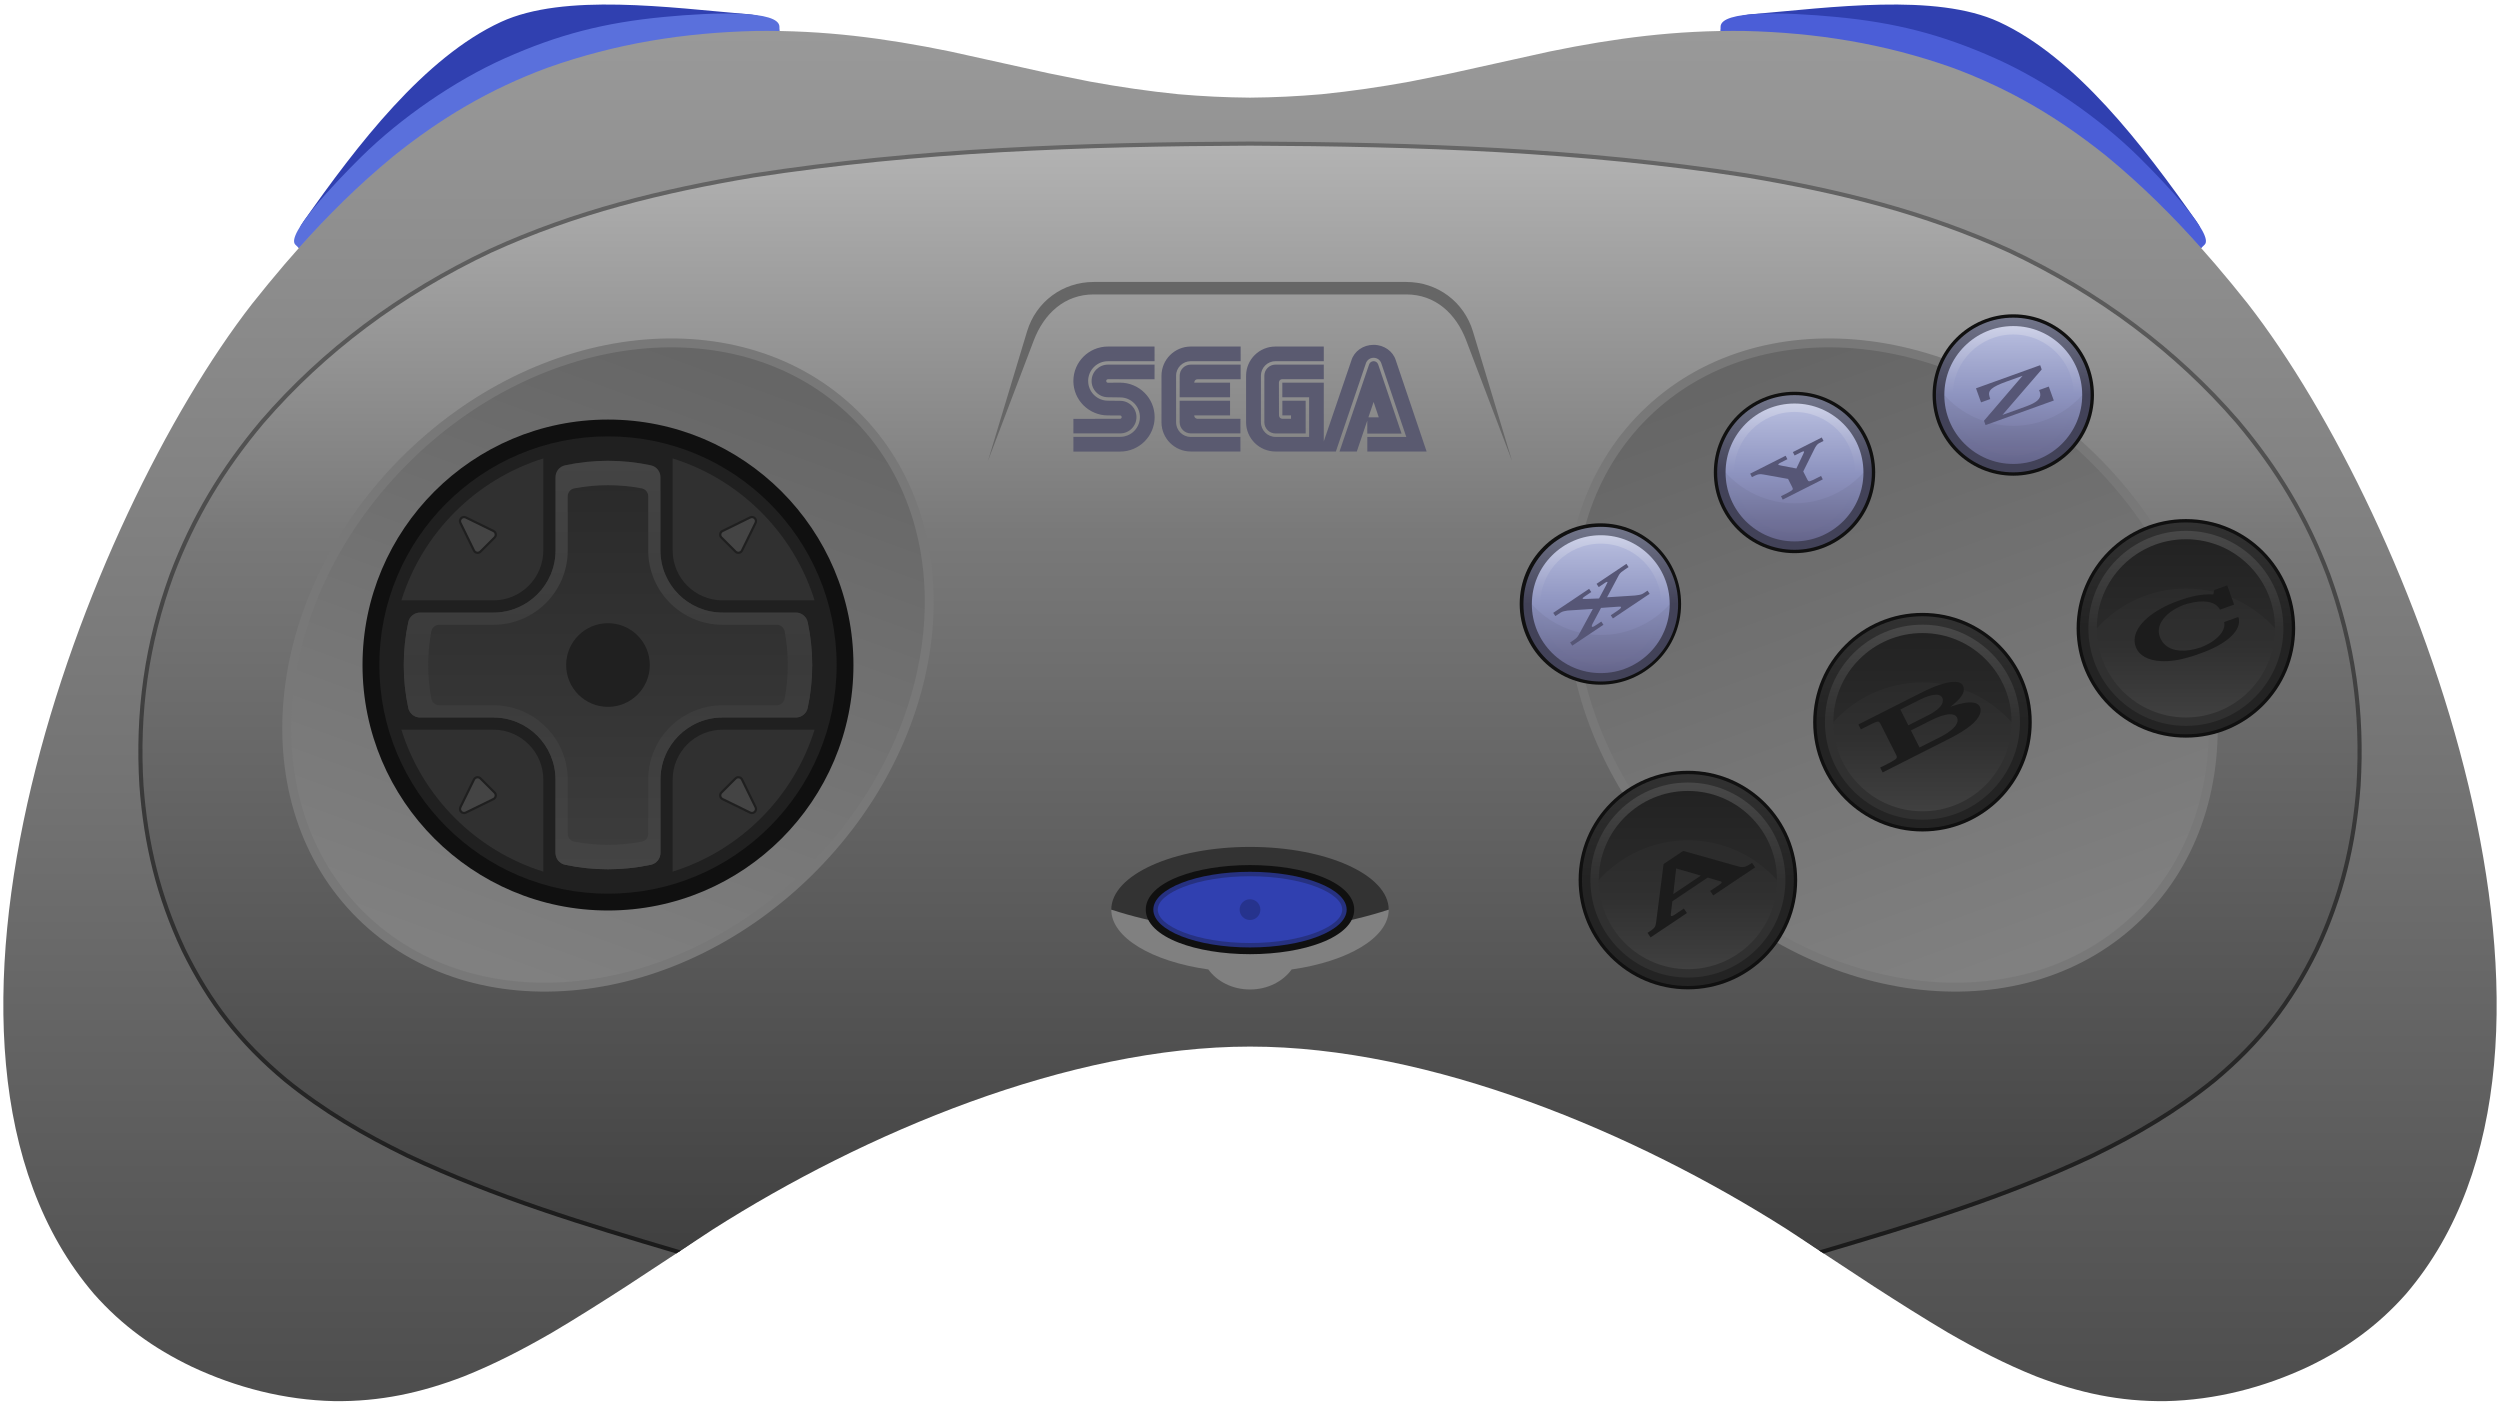
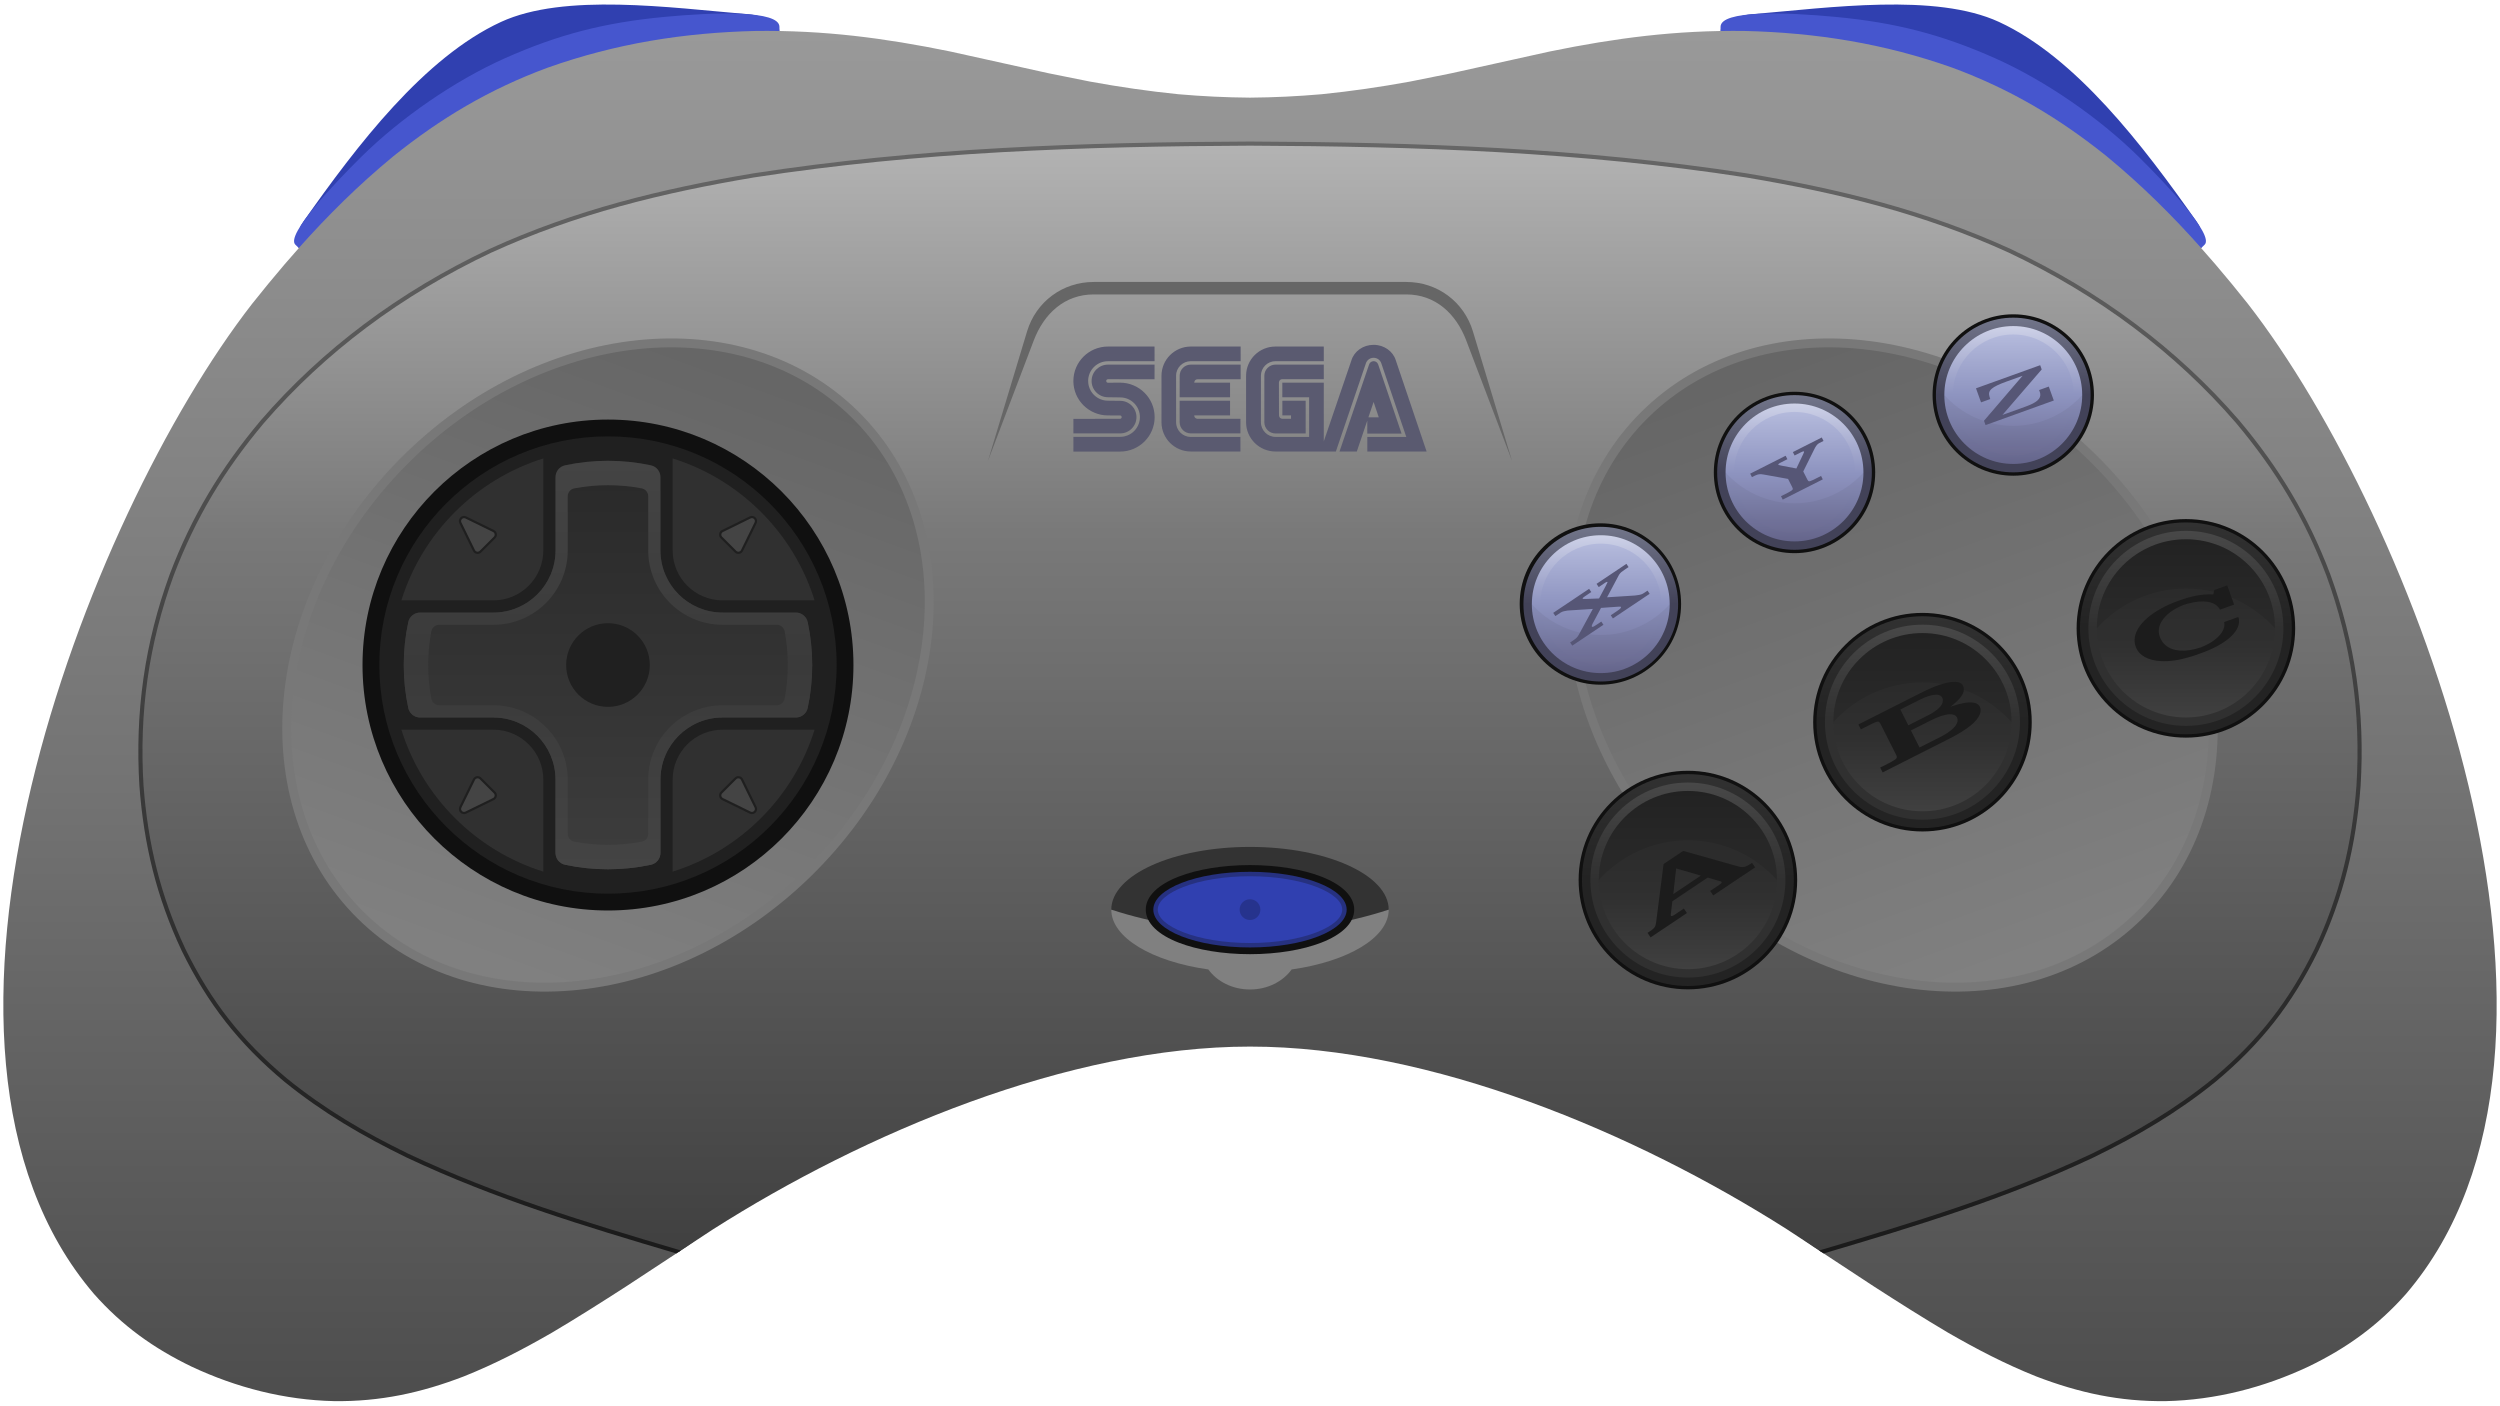
<svg xmlns="http://www.w3.org/2000/svg" xmlns:xlink="http://www.w3.org/1999/xlink" xml:space="preserve" viewBox="0 0 562 316" width="562px" height="316px" version="1.1" style="shape-rendering:geometricPrecision; fill-rule:evenodd; clip-rule:evenodd">
  <defs>
    <style type="text/css">
    .str0 {stroke:#787878;stroke-width:2}
    .fil10 {fill:#101010}
    .fil31 {fill:#1C1C1C}
    .fil14 {fill:#1F1F1F}
    .fil11 {fill:#202020}
    .fil13 {fill:#303030}
    .fil17 {fill:#3040B0}
    .fil8 {fill:#333333}
    .fil15 {fill:#444444}
-     .fil19 {fill:#4B5ED7}
+     .fil19 {fill:#4656CE}
    .fil26 {fill:#565676}
    .fil9 {fill:#5A5A70}
-     .fil18 {fill:#5A70DC}
+     .fil18 {fill:#4656CE}
    .fil4 {fill:#666666}
    .fil7 {fill:gray}
    .fil0 {fill:#999999}
    .fil25 {fill:black;fill-opacity:0.05}
    .fil30 {fill:black;fill-opacity:0.1}
    .fil21 {fill:black;fill-opacity:0.2}
    .fil20 {fill:#3040B0;fill-opacity:0.7}
    .fil1 {fill:url(#id0)}
    .fil5 {fill:url(#id1)}
    .fil6 {fill:url(#id2)}
    .fil12 {fill:url(#id3)}
    .fil32 {fill:url(#id4)}
    .fil3 {fill:url(#id5)}
    .fil2 {fill:url(#id6)}
    .fil28 {fill:url(#id7)}
    .fil16 {fill:url(#id8)}
    .fil23 {fill:url(#id9)}
    .fil24 {fill:url(#id10)}
    .fil29 {fill:url(#id11)}
    .fil27 {fill:url(#id12);fill-opacity:0.6}
    .fil22 {fill:url(#id13);fill-opacity:0.6}
  </style>
    <linearGradient id="id0" gradientUnits="userSpaceOnUse" x1="281" y1="314.98" x2="281" y2="6.943">
      <stop offset="0" style="stop-opacity:1; stop-color:#4D4D4D" />
      <stop offset="0.45" style="stop-opacity:1; stop-color:#737373" />
      <stop offset="1" style="stop-opacity:1; stop-color:#999999" />
    </linearGradient>
    <linearGradient id="id1" gradientUnits="userSpaceOnUse" x1="111.854" y1="217.505" x2="161.495" y2="81.492">
      <stop offset="0" style="stop-opacity:1; stop-color:gray" />
      <stop offset="1" style="stop-opacity:1; stop-color:#666666" />
    </linearGradient>
    <linearGradient id="id2" gradientUnits="userSpaceOnUse" xlink:href="#id1" x1="450.146" y1="217.505" x2="400.505" y2="81.492">
  </linearGradient>
    <linearGradient id="id3" gradientUnits="userSpaceOnUse" x1="136.675" y1="195.41" x2="136.675" y2="103.587">
      <stop offset="0" style="stop-opacity:1; stop-color:#3D3D3D" />
      <stop offset="0.5" style="stop-opacity:1; stop-color:#333333" />
      <stop offset="1" style="stop-opacity:1; stop-color:#292929" />
    </linearGradient>
    <linearGradient id="id4" gradientUnits="userSpaceOnUse" x1="491.389" y1="121.223" x2="491.389" y2="161.286">
      <stop offset="0" style="stop-opacity:1; stop-color:#262626" />
      <stop offset="0.6" style="stop-opacity:1; stop-color:#303030" />
      <stop offset="1" style="stop-opacity:1; stop-color:#404040" />
    </linearGradient>
    <linearGradient id="id5" gradientUnits="userSpaceOnUse" x1="281.001" y1="281.777" x2="281.001" y2="31.816">
      <stop offset="0" style="stop-opacity:1; stop-color:#1A1A1A" />
      <stop offset="1" style="stop-opacity:1; stop-color:#666666" />
    </linearGradient>
    <linearGradient id="id6" gradientUnits="userSpaceOnUse" x1="281" y1="281.464" x2="281" y2="32.281">
      <stop offset="0" style="stop-opacity:1; stop-color:#404040" />
      <stop offset="0.65" style="stop-opacity:1; stop-color:#797979" />
      <stop offset="1" style="stop-opacity:1; stop-color:#B3B3B3" />
    </linearGradient>
    <linearGradient id="id7" gradientUnits="objectBoundingBox" x1="50%" y1="50%" x2="50%" y2="0%">
      <stop offset="0" style="stop-opacity:1; stop-color:#303030" />
      <stop offset="1" style="stop-opacity:1; stop-color:#484848" />
    </linearGradient>
    <linearGradient id="id8" gradientUnits="userSpaceOnUse" x1="136.675" y1="195.41" x2="136.675" y2="103.586">
      <stop offset="0" style="stop-opacity:1; stop-color:#444444" />
      <stop offset="0.5" style="stop-opacity:1; stop-color:#3A3A3A" />
      <stop offset="1" style="stop-opacity:1; stop-color:#444444" />
    </linearGradient>
    <linearGradient id="id9" gradientUnits="objectBoundingBox" x1="50%" y1="100%" x2="50%" y2="0%">
      <stop offset="0" style="stop-opacity:1; stop-color:#6A6A92" />
      <stop offset="0.5" style="stop-opacity:1; stop-color:#8E94C0" />
      <stop offset="1" style="stop-opacity:1; stop-color:#CED2E8" />
    </linearGradient>
    <linearGradient id="id10" gradientUnits="objectBoundingBox" x1="50%" y1="100%" x2="50%" y2="0%">
      <stop offset="0" style="stop-opacity:1; stop-color:#707098" />
      <stop offset="0.5" style="stop-opacity:1; stop-color:#8E94C0" />
      <stop offset="1" style="stop-opacity:1; stop-color:#B4BADC" />
    </linearGradient>
    <linearGradient id="id11" gradientUnits="objectBoundingBox" xlink:href="#id4" x1="50%" y1="1.131e-05%" x2="50%" y2="100%">
  </linearGradient>
    <linearGradient id="id12" gradientUnits="objectBoundingBox" xlink:href="#id7" x1="50%" y1="50%" x2="50%" y2="0%">
  </linearGradient>
    <linearGradient id="id13" gradientUnits="objectBoundingBox" x1="50%" y1="50%" x2="50%" y2="0%">
      <stop offset="0" style="stop-opacity:1; stop-color:#646488" />
      <stop offset="1" style="stop-opacity:1; stop-color:#B4BADC" />
    </linearGradient>
  </defs>
  <g>
    <g id="shell">
      <path class="fil0" d="M475.529 33.097c-12.973,-10.42 -33.935,-21.143 -50.009,-25.026 -5.378,-1.299 -38.81,-6.505 -38.739,-1.1 0.147,0.968 3.377,0.748 5.137,0.768 16.307,0.377 31.066,2.815 46.467,8.284 13.016,4.824 23.518,11.405 34.332,20.091 7.795,6.435 19.517,21.167 22.108,19.646 2.646,-2.906 -15.798,-19.766 -19.296,-22.663zm-389.058 0c12.973,-10.42 33.935,-21.143 50.009,-25.026 5.378,-1.299 38.81,-6.505 38.739,-1.1 -0.147,0.968 -3.377,0.748 -5.137,0.768 -16.307,0.377 -31.066,2.815 -46.467,8.284 -13.016,4.824 -23.518,11.405 -34.332,20.091 -7.795,6.435 -19.517,21.167 -22.108,19.646 -2.646,-2.906 15.798,-19.766 19.296,-22.663z" />
      <path class="fil1" d="M409.488 281.463l11.709 7.694c5.566,3.586 11.032,7.059 16.728,10.429 6.507,3.747 12.812,7.032 19.795,9.825 9.621,3.699 18.838,5.697 29.178,5.562 11.14,-0.251 21.947,-3.029 32.019,-7.751 8.559,-4.125 15.636,-9.206 21.951,-16.34 47.654,-55.702 1.702,-174.695 -35.537,-222.576 -9.729,-12.242 -19.604,-23.143 -31.687,-33.119 -10.814,-8.686 -21.673,-15.124 -34.688,-19.948 -15.402,-5.469 -30.66,-7.907 -46.967,-8.285 -15.266,-0.171 -28.646,1.563 -43.568,4.613l-22.145 4.901 -9.343 1.878c-6.65,1.209 -13.107,2.158 -19.833,2.837 -5.435,0.471 -10.645,0.724 -16.1,0.768 -5.455,-0.044 -10.665,-0.297 -16.1,-0.768 -6.726,-0.679 -13.183,-1.628 -19.833,-2.837l-9.343 -1.878 -22.145 -4.901c-14.922,-3.05 -28.302,-4.784 -43.568,-4.613 -16.307,0.378 -31.565,2.816 -46.967,8.285 -13.015,4.824 -23.874,11.262 -34.688,19.948 -12.083,9.976 -21.958,20.877 -31.687,33.119 -37.239,47.881 -83.191,166.874 -35.537,222.576 6.315,7.134 13.392,12.215 21.951,16.34 10.072,4.722 20.879,7.5 32.019,7.751 10.34,0.135 19.557,-1.863 29.178,-5.562 6.983,-2.793 13.288,-6.078 19.795,-9.825 5.696,-3.37 11.162,-6.843 16.728,-10.429l11.744 -7.717c37.147,-24.409 51.591,-71.167 128.453,-71.167 76.862,0 91.329,46.77 128.488,71.19z" />
      <path class="fil2" d="M44.442 116.208c3.974,-7.561 8.73,-14.494 14.519,-21.388 14.145,-16.399 31.691,-29.184 51.236,-38.425 19.172,-8.759 38.499,-13.482 59.226,-16.966 37.282,-5.768 73.905,-6.989 111.577,-7.148 37.674,0.159 74.293,1.381 111.577,7.148 20.727,3.485 40.052,8.207 59.226,16.966 19.513,9.226 37.121,22.041 51.235,38.425 5.784,6.88 10.545,13.823 14.52,21.388 2.171,4.129 4.106,8.444 5.847,13.035 5.639,15.536 7.807,30.894 6.792,47.388 -0.995,13.172 -3.829,24.91 -9.457,36.89 -5.856,11.962 -12.79,20.777 -22.939,29.27 -8.601,6.965 -17.515,12.183 -27.442,17.015 -19.897,9.364 -39.772,15.405 -60.87,21.657l-7.77 -5.106c-34.011,-21.643 -79.976,-41.084 -120.719,-41.084 -40.743,0 -86.704,19.441 -120.719,41.084l-7.771 5.107c-21.091,-6.251 -40.979,-12.293 -60.869,-21.658 -9.923,-4.827 -18.847,-10.054 -27.443,-17.015 -10.151,-8.497 -17.079,-17.303 -22.939,-29.27 -5.619,-11.961 -8.473,-23.736 -9.457,-36.89 -1.009,-16.476 1.148,-31.87 6.792,-47.388 1.744,-4.596 3.68,-8.91 5.848,-13.035z" />
      <path class="fil3" d="M281 32.746c-18.82,0.079 -37.384,0.425 -55.909,1.471 -18.507,1.044 -36.96,2.789 -55.569,5.667 -10.352,1.74 -20.373,3.793 -30.171,6.498 -9.79,2.703 -19.385,6.063 -28.939,10.426 -9.91,4.686 -19.318,10.29 -28.008,16.807 -8.397,6.299 -16.144,13.459 -23.073,21.489 -4.458,5.309 -8.314,10.656 -11.656,16.278 -3.343,5.624 -6.187,11.543 -8.645,18.025 -2.81,7.726 -4.752,15.422 -5.866,23.236 -1.113,7.809 -1.399,15.74 -0.898,23.939 0.49,6.551 1.447,12.772 2.979,18.828 1.532,6.058 3.64,11.965 6.436,17.914 2.907,5.939 6.081,11.095 9.783,15.82 3.714,4.734 7.983,9.063 13.033,13.29 4.277,3.463 8.639,6.497 13.167,9.267 4.531,2.771 9.23,5.279 14.179,7.686 9.924,4.672 19.853,8.509 29.932,11.958 10.097,3.455 20.332,6.518 30.866,9.64l0.413 0.122 -1.019 0.669c-10.435,-3.093 -20.578,-6.133 -30.559,-9.548 -10.109,-3.459 -20.07,-7.31 -30.034,-12.001 -4.974,-2.419 -9.703,-4.942 -14.263,-7.731 -4.56,-2.789 -8.963,-5.853 -13.279,-9.348 -5.101,-4.269 -9.394,-8.618 -13.147,-13.403 -3.744,-4.777 -6.973,-10.018 -9.911,-16.02 -2.824,-6.01 -4.957,-11.98 -6.502,-18.089 -1.545,-6.109 -2.509,-12.368 -3.002,-18.971 -0.506,-8.26 -0.218,-16.28 0.904,-24.153 1.123,-7.878 3.081,-15.638 5.915,-23.428 2.479,-6.537 5.348,-12.509 8.716,-18.176 3.37,-5.669 7.242,-11.041 11.73,-16.387 6.972,-8.078 14.792,-15.311 23.243,-21.649 8.745,-6.559 18.192,-12.189 28.153,-16.898 9.602,-4.385 19.27,-7.773 29.104,-10.489 9.84,-2.716 19.869,-4.772 30.244,-6.515 18.654,-2.885 37.168,-4.637 55.693,-5.683 18.523,-1.046 37.112,-1.392 55.963,-1.471 18.851,0.079 37.436,0.425 55.959,1.471 18.524,1.046 37.039,2.798 55.693,5.683 10.375,1.743 20.404,3.799 30.243,6.515 9.834,2.716 19.503,6.104 29.105,10.489 9.961,4.709 19.407,10.339 28.152,16.898 8.451,6.338 16.272,13.571 23.243,21.649 4.489,5.346 8.361,10.718 11.73,16.387 3.369,5.667 6.238,11.639 8.717,18.176 2.833,7.79 4.792,15.55 5.914,23.428 1.122,7.873 1.41,15.893 0.905,24.153 -0.494,6.603 -1.458,12.862 -3.003,18.971 -1.545,6.109 -3.677,12.079 -6.502,18.089 -2.938,6.002 -6.167,11.243 -9.911,16.02 -3.753,4.785 -8.045,9.134 -13.146,13.403 -4.317,3.495 -8.719,6.559 -13.28,9.348 -4.56,2.789 -9.289,5.312 -14.263,7.731 -9.964,4.691 -19.925,8.542 -30.033,12.001 -9.982,3.415 -20.125,6.455 -30.56,9.549l-1.02 -0.67 0.415 -0.122c10.533,-3.122 20.768,-6.185 30.866,-9.64 10.079,-3.449 20.007,-7.286 29.931,-11.958 4.949,-2.407 9.648,-4.915 14.179,-7.686 4.529,-2.77 8.891,-5.804 13.167,-9.267 5.05,-4.227 9.32,-8.556 13.033,-13.29 3.703,-4.725 6.876,-9.881 9.784,-15.82 2.795,-5.949 4.903,-11.856 6.436,-17.914 1.532,-6.056 2.489,-12.277 2.978,-18.828 0.501,-8.199 0.215,-16.13 -0.898,-23.939 -1.113,-7.814 -3.056,-15.51 -5.865,-23.236 -2.459,-6.482 -5.302,-12.401 -8.646,-18.025 -3.342,-5.622 -7.198,-10.969 -11.656,-16.278 -6.929,-8.03 -14.675,-15.19 -23.073,-21.489 -8.69,-6.517 -18.098,-12.121 -28.007,-16.807 -9.554,-4.363 -19.15,-7.723 -28.94,-10.426 -9.797,-2.705 -19.819,-4.758 -30.17,-6.498 -18.609,-2.878 -37.063,-4.623 -55.569,-5.667 -18.525,-1.046 -37.091,-1.392 -55.911,-1.471z" />
      <path class="fil4" d="M339.913 103.634l-8.798 -29.13c-2.016,-6.677 -7.988,-11.118 -14.972,-11.118l-70.287 0c-6.984,0 -12.955,4.442 -14.972,11.118l-8.798 29.13 10.304 -27.099c2.307,-6.066 6.967,-10.346 13.466,-10.346l70.287 0c6.499,0 11.159,4.281 13.466,10.346l10.304 27.099z" />
      <path class="fil5 str0" d="M192.207 93.184c25.498,25.144 21.304,70.739 -9.366,101.841 -30.67,31.102 -76.202,35.931 -101.699,10.787 -25.498,-25.143 -21.304,-70.739 9.366,-101.84 30.67,-31.102 76.202,-35.931 101.699,-10.788z" />
      <path class="fil6 str0" d="M369.793 93.184c-25.497,25.144 -21.304,70.739 9.366,101.841 30.67,31.102 76.202,35.931 101.699,10.787 25.497,-25.143 21.304,-70.739 -9.366,-101.84 -30.67,-31.102 -76.202,-35.931 -101.699,-10.788z" />
      <path class="fil7" d="M312.181 204.484c0,6.311 -9.175,11.654 -21.823,13.451 -1.938,2.701 -5.404,4.502 -9.359,4.502 -3.954,0 -7.421,-1.801 -9.358,-4.502 -12.648,-1.797 -21.823,-7.14 -21.823,-13.451l62.363 0z" />
      <path class="fil8" d="M280.999 190.385c17.221,0 31.181,6.313 31.182,14.098 -9.443,3.094 -20.017,4.827 -31.182,4.827 -11.164,0 -21.738,-1.733 -31.181,-4.826 0,-7.786 13.96,-14.099 31.181,-14.099z" />
      <g>
        <path class="fil9" d="M241.299 101.526l10.493 -0.011c4.293,0 7.772,-3.468 7.772,-7.742 0,-4.282 -3.479,-7.751 -7.772,-7.751l-2.725 0.016c-0.215,0 -0.389,-0.177 -0.389,-0.394 0,-0.216 0.174,-0.393 0.389,-0.393l10.473 0.003 0.005 -3.286 -10.481 0c-2.026,0 -3.674,1.646 -3.674,3.668 0,2.024 1.648,3.664 3.674,3.664l2.738 0.036c2.46,0 4.45,1.984 4.45,4.431 0,2.449 -1.99,4.437 -4.45,4.437l-10.499 0 -0.004 3.322zm0.004 -4.093l10.499 0c2.033,0 3.677,-1.64 3.677,-3.666 0,-2.025 -1.644,-3.662 -3.677,-3.662l-2.738 -0.03c-2.455,0 -4.447,-1.986 -4.447,-4.439 0,-2.447 1.992,-4.433 4.447,-4.433l10.481 -0.002 -0.005 -3.299 -10.473 0c-4.289,0 -7.772,3.465 -7.772,7.743 0,4.277 3.483,7.744 7.772,7.744l2.71 0.004c0.206,0 0.38,0.168 0.38,0.38 0,0.209 -0.174,0.376 -0.38,0.376l-10.478 0.009 0.004 3.275 0 0zm0 0l0 0 0 0zm26.396 0.792c-1.821,0 -3.312,-1.451 -3.312,-3.303l0 -10.482c0,-1.782 1.491,-3.247 3.312,-3.247l11.2 0.001 0 -3.292 -11.2 0c-3.645,0 -6.597,2.942 -6.597,6.574l0 10.446c0,3.633 2.952,6.579 6.597,6.579l11.153 0.004 -0.002 -3.284 -11.151 0.004 0 0zm0 0l0 0 0 0zm-2.509 -13.749c0,-1.389 1.117,-2.514 2.509,-2.514l11.2 0 0 3.296 -9.65 0c-0.773,0 -0.783,0.767 -0.783,0.767l8.05 0 0 3.281 -11.33 0 0.004 -4.83 0 0zm0 0l0 0 0 0zm2.509 12.951c-1.387,0 -2.513,-1.12 -2.513,-2.505l0 -4.834 11.33 0 0 3.288 -8.051 0c0.011,0.773 0.784,0.777 0.784,0.777l9.603 0 -0.003 3.269 -11.15 0.005zm48.434 0.79l-8.759 0 0 3.286 13.33 0 -6.932 -20.512c-0.608,-2.001 -2.611,-3.473 -4.982,-3.473 -2.374,0 -4.371,1.465 -4.982,3.464l-6.222 18.246 0 -13.203 -9.322 0 0 3.281 6.028 0 0 8.911 -7.545 0c-1.814,0 -3.296,-1.478 -3.296,-3.295l0 -10.446c0,-1.818 1.472,-3.284 3.288,-3.284l10.847 0 0 -3.29 -10.872 0c-3.644,0 -6.596,2.942 -6.596,6.574l0 10.446c0,3.633 2.978,6.579 6.621,6.579l13.562 0.002 6.792 -19.947c0.277,-0.66 0.927,-1.126 1.691,-1.126 0.761,0 1.415,0.466 1.693,1.122l5.656 16.665 0 0zm-31.909 -3.295c0,1.392 1.126,2.524 2.515,2.524l6.775 0 0 -7.362 -5.242 0 0 3.292 1.946 0 0.006 0.773 -1.937 0c-0.423,0 -0.769,-0.35 -0.769,-0.773l-0.017 -7.354c0,0 -0.002,-0.764 0.777,-0.783l9.312 0 -0.004 -3.28 -10.848 0.003c-1.389,0 -2.515,1.125 -2.515,2.514l0 10.446 0.001 0zm0 0l0 0 0 0zm23.144 -0.378l-2.36 6.959 -3.887 0 6.659 -19.59c0.146,-0.419 0.543,-0.72 1.013,-0.72 0.47,0 0.871,0.302 1.013,0.72l5.266 15.556 -7.711 0 0.007 -2.925zm0.249 -0.735l2.329 0 -1.16 -3.447 -1.169 3.447zm8.516 4.408l0 0 0 0z" />
      </g>
    </g>
    <g id="holes">
      <circle class="fil10" cx="136.674" cy="149.498" r="55.181" />
      <path class="fil10" d="M281 194.468c6.204,0 11.86,0.985 15.988,2.577 4.599,1.773 7.445,4.393 7.445,7.439 0,3.045 -2.846,5.666 -7.445,7.439 -4.128,1.592 -9.784,2.577 -15.988,2.577 -6.205,0 -11.861,-0.985 -15.989,-2.577 -4.599,-1.773 -7.444,-4.394 -7.444,-7.439 0,-3.046 2.845,-5.666 7.444,-7.439 4.128,-1.592 9.784,-2.577 15.989,-2.577z" />
      <circle class="fil10" cx="359.768" cy="135.779" r="18.142" />
      <circle class="fil10" cx="403.405" cy="106.21" r="18.142" />
      <circle class="fil10" cx="452.582" cy="88.797" r="18.142" />
      <circle class="fil10" cx="379.44" cy="197.838" r="24.567" />
      <circle class="fil10" cx="432.169" cy="162.346" r="24.567" />
      <circle class="fil10" cx="491.389" cy="141.255" r="24.567" />
    </g>
    <g id="dpad">
      <circle class="fil11" cx="136.674" cy="149.498" r="51.401" />
      <path class="fil12" d="M148.466 107.283l0 16.446c0,7.72 6.258,13.978 13.978,13.978l16.446 0c1.309,0 2.411,0.891 2.684,2.171 0.662,3.102 1.012,6.32 1.012,9.62 0,3.3 -0.35,6.518 -1.012,9.62 -0.273,1.281 -1.375,2.172 -2.684,2.172l-16.446 0c-7.72,0 -13.978,6.258 -13.978,13.978l0 16.446c0,1.309 -0.891,2.411 -2.171,2.684 -3.102,0.662 -6.321,1.012 -9.62,1.012 -3.3,0 -6.519,-0.35 -9.62,-1.012 -1.281,-0.273 -2.172,-1.375 -2.172,-2.684l0 -16.446c0,-7.72 -6.258,-13.978 -13.978,-13.978l-16.446 0c-1.309,0 -2.411,-0.891 -2.684,-2.172 -0.662,-3.102 -1.012,-6.32 -1.012,-9.62 0,-3.299 0.35,-6.518 1.012,-9.62 0.273,-1.28 1.375,-2.171 2.684,-2.171l16.446 0c7.72,0 13.978,-6.258 13.978,-13.978l0 -16.446c0,-1.309 0.891,-2.411 2.172,-2.685 3.101,-0.662 6.32,-1.011 9.62,-1.011 3.299,0 6.518,0.349 9.62,1.011 1.28,0.274 2.171,1.375 2.171,2.685zm-11.792 32.812c5.193,0 9.403,4.21 9.403,9.403 0,5.194 -4.21,9.404 -9.403,9.404 -5.194,0 -9.404,-4.21 -9.404,-9.404 0,-5.193 4.21,-9.403 9.404,-9.403z" />
      <path class="fil13" d="M183.118 164.035c-4.746,15.179 -16.727,27.16 -31.907,31.907l0 -20.672c0,-6.205 5.03,-11.235 11.235,-11.235l20.672 0zm-60.98 31.907c-15.179,-4.747 -27.161,-16.727 -31.907,-31.907l20.672 0c6.205,0 11.235,5.03 11.235,11.235l0 20.672zm0 -92.887l0 20.672c0,6.204 -5.03,11.235 -11.235,11.235l-20.672 0c4.746,-15.179 16.727,-27.161 31.907,-31.907zm60.98 31.907l-20.672 0c-6.205,0 -11.235,-5.031 -11.235,-11.235l0 -20.672c15.18,4.746 27.161,16.727 31.907,31.907z" />
      <path class="fil14" d="M103.271 181.34l3.046 -6.213c0.171,-0.347 0.476,-0.575 0.858,-0.638 0.38,-0.063 0.745,0.054 1.017,0.326l3.166 3.166c0.272,0.272 0.389,0.636 0.326,1.017 -0.064,0.382 -0.291,0.686 -0.638,0.858l-6.212 3.046c-0.455,0.223 -0.983,0.136 -1.341,-0.222 -0.358,-0.358 -0.445,-0.887 -0.222,-1.34zm63.761 -6.213l3.046 6.213c0.223,0.453 0.136,0.982 -0.222,1.34 -0.358,0.358 -0.886,0.445 -1.34,0.222l-6.212 -3.046c-0.348,-0.171 -0.576,-0.476 -0.639,-0.858 -0.063,-0.38 0.054,-0.745 0.326,-1.017l3.166 -3.166c0.272,-0.272 0.637,-0.389 1.017,-0.326 0.382,0.063 0.688,0.291 0.858,0.638zm-4.728 -55.986l6.212 -3.046c0.453,-0.223 0.983,-0.136 1.34,0.221 0.358,0.358 0.445,0.887 0.222,1.341l-3.046 6.212c-0.171,0.348 -0.476,0.575 -0.858,0.638 -0.38,0.064 -0.745,-0.054 -1.017,-0.326l-3.166 -3.165c-0.272,-0.273 -0.389,-0.637 -0.326,-1.017 0.063,-0.383 0.291,-0.687 0.639,-0.858zm-57.47 -3.046l6.212 3.046c0.347,0.171 0.574,0.475 0.638,0.858 0.063,0.38 -0.054,0.744 -0.326,1.017l-3.166 3.165c-0.272,0.273 -0.637,0.39 -1.017,0.326 -0.383,-0.063 -0.687,-0.29 -0.858,-0.638l-3.046 -6.212c-0.223,-0.454 -0.136,-0.983 0.222,-1.341 0.357,-0.357 0.887,-0.444 1.341,-0.221z" />
      <path class="fil15" d="M106.772 175.35l-3.047 6.212c-0.127,0.26 -0.078,0.554 0.127,0.759 0.205,0.205 0.499,0.255 0.759,0.127l6.212 -3.047c0.199,-0.098 0.324,-0.266 0.361,-0.485 0.036,-0.221 -0.027,-0.418 -0.186,-0.576l-3.165 -3.166c-0.159,-0.158 -0.355,-0.221 -0.576,-0.185 -0.219,0.036 -0.387,0.162 -0.485,0.361zm62.852 6.212l-3.047 -6.212c-0.097,-0.199 -0.266,-0.325 -0.484,-0.361 -0.222,-0.036 -0.419,0.027 -0.577,0.185l-3.166 3.166c-0.158,0.159 -0.221,0.355 -0.184,0.576 0.035,0.219 0.161,0.387 0.36,0.485l6.212 3.047c0.261,0.127 0.554,0.078 0.759,-0.127 0.205,-0.205 0.254,-0.499 0.127,-0.759zm-0.886 -65.013l-6.212 3.047c-0.199,0.097 -0.325,0.266 -0.36,0.484 -0.037,0.222 0.026,0.418 0.184,0.577l3.166 3.165c0.158,0.159 0.355,0.222 0.577,0.185 0.218,-0.036 0.387,-0.161 0.484,-0.36l3.047 -6.212c0.127,-0.261 0.078,-0.555 -0.127,-0.759 -0.205,-0.205 -0.499,-0.255 -0.759,-0.127zm-57.915 3.047l-6.212 -3.047c-0.26,-0.128 -0.555,-0.078 -0.759,0.127 -0.205,0.204 -0.255,0.498 -0.127,0.759l3.047 6.212c0.098,0.198 0.266,0.324 0.485,0.36 0.221,0.037 0.417,-0.026 0.576,-0.185l3.165 -3.165c0.159,-0.159 0.222,-0.355 0.186,-0.577 -0.037,-0.218 -0.162,-0.387 -0.361,-0.484z" />
      <path class="fil16" d="M148.466 107.283l0 16.446c0,7.72 6.258,13.978 13.978,13.978l16.446 0c1.309,0 2.411,0.891 2.684,2.171 0.662,3.102 1.012,6.32 1.012,9.62 0,3.3 -0.35,6.518 -1.012,9.62 -0.273,1.281 -1.375,2.172 -2.684,2.172l-16.446 0c-7.72,0 -13.978,6.258 -13.978,13.978l0 16.446c0,1.309 -0.891,2.411 -2.171,2.684 -3.102,0.662 -6.321,1.012 -9.62,1.012 -3.3,0 -6.519,-0.35 -9.62,-1.012 -1.281,-0.273 -2.172,-1.375 -2.172,-2.684l0 -16.446c0,-7.72 -6.258,-13.978 -13.978,-13.978l-16.446 0c-1.309,0 -2.411,-0.891 -2.684,-2.172 -0.662,-3.102 -1.012,-6.32 -1.012,-9.62 0,-3.299 0.35,-6.518 1.012,-9.62 0.273,-1.28 1.375,-2.171 2.684,-2.171l16.446 0c7.72,0 13.978,-6.258 13.978,-13.978l0 -16.446c0,-1.309 0.891,-2.411 2.172,-2.685 3.101,-0.662 6.32,-1.012 9.62,-1.012 3.299,0 6.518,0.35 9.62,1.012 1.28,0.274 2.171,1.375 2.171,2.685zm-2.744 16.446l0 -12.149c0,-0.887 -0.618,-1.633 -1.49,-1.798 -2.448,-0.463 -4.975,-0.706 -7.557,-0.706 -2.584,0 -5.11,0.243 -7.559,0.706 -0.872,0.166 -1.489,0.911 -1.489,1.798l0 12.149c0,4.617 -1.871,8.798 -4.897,11.824 -3.027,3.026 -7.208,4.898 -11.825,4.898l-12.149 0c-0.887,0 -1.633,0.618 -1.797,1.49 -0.463,2.448 -0.707,4.974 -0.707,7.557 0,2.583 0.243,5.11 0.707,7.558 0.165,0.873 0.91,1.49 1.797,1.49l12.149 -0.001c4.617,0 8.798,1.872 11.825,4.898 3.026,3.026 4.897,7.208 4.897,11.825l0 12.149c0,0.887 0.618,1.632 1.49,1.797 2.448,0.463 4.974,0.707 7.558,0.707 2.582,0 5.109,-0.243 7.558,-0.707 0.872,-0.165 1.489,-0.91 1.489,-1.797l0 -12.149c0,-4.617 1.871,-8.799 4.897,-11.825 3.026,-3.026 7.208,-4.898 11.825,-4.898l12.149 0c0.887,0 1.632,-0.617 1.798,-1.489 0.463,-2.448 0.706,-4.975 0.706,-7.558 0,-2.583 -0.243,-5.11 -0.706,-7.558 -0.166,-0.872 -0.911,-1.489 -1.798,-1.489l-12.149 0c-4.617,0 -8.799,-1.872 -11.825,-4.898 -3.026,-3.026 -4.897,-7.207 -4.897,-11.824z" />
    </g>
    <g id="buttons">
      <path class="fil17" d="M168.261 3.202c4.153,0.351 5.416,2.33 3.755,2.386l-2.897 0.096c-16.307,0.378 -30.954,2.063 -46.355,7.533 -13.016,4.824 -24.1,10.98 -34.914,19.667 -7.795,6.435 -11.734,10.38 -18.245,17.697l-0.798 0.865c-0.972,1.054 -2.32,0.812 -0.627,-1.6 12.086,-17.211 27.23,-36.977 44.439,-44.913 14.233,-6.562 38.011,-3.22 55.642,-1.731z" />
      <path class="fil18" d="M113.416 13.136c12.161,-5.433 22.558,-8.055 35.798,-9.322 11.558,-1.106 26.005,-1.543 26.005,2.223l0 0.934c-1.715,-0.031 -3.449,-0.036 -5.208,-0.017 -16.307,0.378 -31.565,2.816 -46.967,8.285 -13.015,4.824 -23.874,11.262 -34.688,19.948 -7.795,6.435 -14.67,13.256 -21.181,20.573l-0.781 -0.763c-2.232,-2.182 8.949,-13.951 14.914,-19.831 8.807,-8.682 20.907,-17.025 32.108,-22.03z" />
      <path class="fil17" d="M393.739 3.202c-4.153,0.351 -5.416,2.33 -3.755,2.386l2.897 0.096c16.307,0.378 30.954,2.063 46.355,7.533 13.016,4.824 24.1,10.98 34.914,19.667 7.795,6.435 11.734,10.38 18.245,17.697l0.798 0.865c0.972,1.054 2.32,0.812 0.627,-1.6 -12.086,-17.211 -27.23,-36.977 -44.439,-44.913 -14.233,-6.562 -38.011,-3.22 -55.642,-1.731z" />
      <path class="fil19" d="M448.584 13.136c-12.161,-5.433 -22.558,-8.055 -35.798,-9.322 -11.558,-1.106 -26.005,-1.543 -26.005,2.223l0 0.934c1.715,-0.031 3.449,-0.036 5.208,-0.017 16.307,0.378 31.565,2.816 46.967,8.285 13.015,4.824 23.874,11.262 34.688,19.948 7.795,6.435 14.67,13.256 21.181,20.573l0.781 -0.763c2.232,-2.182 -8.949,-13.951 -14.914,-19.831 -8.807,-8.682 -20.907,-17.025 -32.108,-22.03z" />
      <path class="fil20" d="M281 195.98c12.002,0 21.732,3.808 21.732,8.504 0,4.696 -9.73,8.504 -21.732,8.504 -12.003,0 -21.733,-3.808 -21.733,-8.504 0,-4.696 9.73,-8.504 21.733,-8.504z" />
      <path class="fil17" d="M281 196.98c-5.879,0 -11.183,0.926 -15.004,2.42 -3.539,1.385 -5.729,3.19 -5.729,5.084 0,1.895 2.19,3.699 5.729,5.084 3.821,1.494 9.125,2.42 15.004,2.42 5.878,0 11.182,-0.926 15.003,-2.42 3.539,-1.385 5.729,-3.189 5.729,-5.084 0,-1.894 -2.19,-3.699 -5.729,-5.084 -3.821,-1.494 -9.125,-2.42 -15.003,-2.42z" />
      <path class="fil21" d="M281 202.15c1.288,0 2.333,1.045 2.333,2.334 0,1.288 -1.045,2.333 -2.333,2.333 -1.289,0 -2.333,-1.045 -2.333,-2.333 0,-1.289 1.044,-2.334 2.333,-2.334z" />
      <path class="fil22" d="M359.855 118.431c9.601,0 17.385,7.784 17.385,17.386 0,9.601 -7.784,17.386 -17.385,17.386 -9.602,0 -17.386,-7.785 -17.386,-17.386 0,-9.602 7.784,-17.386 17.386,-17.386z" />
      <path class="fil23" d="M359.855 120.321c8.558,0 15.496,6.938 15.496,15.496 0,8.558 -6.938,15.496 -15.496,15.496 -8.558,0 -15.496,-6.938 -15.496,-15.496 0,-8.558 6.938,-15.496 15.496,-15.496z" />
      <path class="fil24" d="M359.855 122.21c7.514,0 13.606,6.092 13.606,13.607 0,7.514 -6.092,13.606 -13.606,13.606 -7.515,0 -13.607,-6.092 -13.607,-13.606 0,-7.515 6.092,-13.607 13.607,-13.607z" />
      <path class="fil25" d="M359.855 151.313c8.557,0 15.495,-6.938 15.495,-15.495l0 -0.001c-3.808,4.251 -9.339,6.927 -15.495,6.927 -6.157,0 -11.688,-2.676 -15.495,-6.928l0 0.002c0,8.557 6.937,15.495 15.495,15.495z" />
      <path class="fil26" d="M353.446 145.144l7.01 -4.695 -0.48 -0.717 -0.96 0.642c-0.172,0.115 -0.371,0.235 -0.644,0.404 -0.327,0.19 -0.524,0.194 -0.544,0.037 -0.02,-0.114 0.012,-0.279 0.175,-0.587l1.907 -3.57 3.828 -0.271c0.19,-0.014 0.36,-0.014 0.537,-0.005 0.177,0.01 0.184,0.19 -0.051,0.433 -0.095,0.105 -0.27,0.25 -0.709,0.546l-1.418 0.95 0.48 0.717 8.266 -5.537 -0.48 -0.717c-0.213,0.143 -0.427,0.286 -0.64,0.429 -0.661,0.441 -0.836,0.494 -1.92,0.632 -0.105,0.014 -0.21,0.027 -0.315,0.04l-6.22 0.397 2.266 -4.262 0.365 -0.686c0.048,-0.083 0.093,-0.165 0.15,-0.243 0.262,-0.36 0.516,-0.571 1.198,-1.029l0.857 -0.575 -0.486 -0.726 -6.716 4.498 0.487 0.726 1.373 -0.92c0.064,-0.042 0.315,-0.217 0.476,-0.249 0.108,-0.023 0.15,0.019 0.122,0.12 -0.029,0.102 -0.113,0.272 -0.398,0.806l-1.496 2.804 -2.844 0.103c-0.473,0.018 -0.617,0.015 -0.708,0.005 -0.158,-0.022 -0.173,-0.129 -0.073,-0.236 0.082,-0.087 0.13,-0.144 0.465,-0.368 0.471,-0.315 0.942,-0.631 1.414,-0.947l-0.487 -0.726 -8.071 5.405 0.487 0.727 1.178 -0.789c0.404,-0.27 1.078,-0.393 1.546,-0.453 0.138,-0.006 0.269,-0.023 0.381,-0.027l5.315 -0.346 -2.814 5.185 -0.412 0.745c-0.241,0.424 -0.612,0.764 -1.013,1.034l-0.864 0.579 0.48 0.717z" />
      <path class="fil22" d="M403.405 88.824c9.601,0 17.386,7.784 17.386,17.386 0,9.602 -7.785,17.386 -17.386,17.386 -9.602,0 -17.386,-7.784 -17.386,-17.386 0,-9.602 7.784,-17.386 17.386,-17.386z" />
      <path class="fil23" d="M403.405 90.714c8.558,0 15.496,6.938 15.496,15.496 0,8.558 -6.938,15.496 -15.496,15.496 -8.558,0 -15.496,-6.938 -15.496,-15.496 0,-8.558 6.938,-15.496 15.496,-15.496z" />
      <path class="fil24" d="M403.405 92.603c7.514,0 13.606,6.092 13.606,13.607 0,7.514 -6.092,13.606 -13.606,13.606 -7.515,0 -13.606,-6.092 -13.606,-13.606 0,-7.515 6.091,-13.607 13.606,-13.607z" />
      <path class="fil25" d="M403.405 121.706c8.558,0 15.495,-6.938 15.495,-15.495l0 -0.001c-3.808,4.251 -9.339,6.927 -15.495,6.927 -6.157,0 -11.687,-2.676 -15.495,-6.928l0 0.002c0,8.557 6.937,15.495 15.495,15.495z" />
      <path class="fil26" d="M409.237 108.029l0.527 -0.267 -0.389 -0.77 -0.527 0.267 -1.076 0.544 -0.004 0.002 -0.004 0.002c-0.082,0.04 -0.169,0.072 -0.251,0.113 -0.859,0.395 -0.976,0.374 -1.231,-0.132l-0.912 -1.803 2.52 -5.074c0.036,-0.085 0.094,-0.18 0.136,-0.255 0.306,-0.54 0.53,-0.796 0.874,-1.01 0.342,-0.173 0.685,-0.346 1.027,-0.52l-0.394 -0.78 -5.97 3.017 -0.527 0.266 0.39 0.77 0.527 -0.266 0.928 -0.469 0.003 -0.002 0.003 -0.001c0.063,-0.031 0.149,-0.062 0.21,-0.093 0.37,-0.161 0.523,-0.119 0.445,0.093 -0.026,0.105 -0.089,0.243 -0.246,0.561l-1.469 3.095 -3.383 -0.643c-0.265,-0.051 -0.444,-0.093 -0.577,-0.145 -0.222,-0.073 -0.138,-0.222 0.315,-0.477l0.003 -0.002 0.003 -0.001 0.004 -0.002 0.002 -0.001 0.004 -0.002 0.003 -0.002 0.003 -0.001 0.003 -0.002 0.003 -0.001 0.004 -0.002 0.003 -0.001 0.003 -0.002 0.003 -0.002 0.003 -0.001 0.004 -0.002 0.003 -0.002 0.004 -0.002 0.003 -0.001 0.003 -0.002 0.004 -0.002 0.003 -0.001 0.003 -0.002 0.004 -0.002 0.003 -0.001 0.004 -0.002 0.003 -0.002 0.004 -0.002 0.003 -0.002 0.003 -0.001 0.004 -0.002 0.003 -0.002 0.004 -0.001 0.003 -0.002 0.004 -0.002 0.003 -0.002 0.004 -0.002 0.003 -0.001 0.004 -0.002 0.003 -0.002 0.004 -0.001 0.003 -0.002 0.003 -0.002 0.004 -0.002 0.003 -0.002 0.004 -0.001 0.003 -0.002 0.003 -0.001 0.003 -0.002 0.004 -0.002 0.003 -0.002 0.004 -0.001 0.003 -0.002 0.003 -0.002 0.003 -0.001 0.003 -0.002 0.004 -0.002 0.003 -0.001 0.003 -0.002 0.003 -0.001 0.003 -0.002 0.003 -0.001 0.003 -0.002 0.003 -0.002 0.003 -0.001 0.886 -0.448 0.528 -0.266 -0.395 -0.78 -0.527 0.266 -6.919 3.497 -0.527 0.266 0.395 0.781 0.527 -0.267 0.021 -0.011 0.002 0 0.002 -0.002 0.002 -0.001 0.002 -0.001 0.002 -0.001 0.003 -0.001 0.002 -0.001 0.002 -0.001 0.002 -0.001 0.002 -0.001 0.003 -0.001 0.002 -0.002 0.002 -0.001 0.003 -0.001 0.002 -0.001 0.002 -0.001 0.002 -0.002 0.003 -0.001 0.002 -0.001 0.003 -0.001 0.002 -0.001 0.003 -0.002 0.002 -0.001 0.002 -0.001 0.003 -0.001 0.002 -0.002 0.003 -0.001 0.002 -0.001 0.003 -0.001 0.002 -0.001 0.003 -0.002 0.002 -0.001 0.002 -0.001 0.003 -0.001 0.002 -0.001 0.003 -0.002 0.002 -0.001 0.003 -0.001 0.002 -0.002 0.003 -0.001 0.002 -0.001 0.003 -0.001 0.002 -0.002 0.003 -0.001 0.002 -0.001 0.002 -0.001 0.002 -0.001 0.003 -0.002 0.002 -0.001 0.003 -0.001 0.002 -0.001 0.002 -0.001 0.002 -0.001 0.003 -0.002 0.002 -0.001 0.002 -0.001 0.002 -0.001 0.002 -0.001 0.003 -0.001 0.002 -0.001 0.002 -0.001 0.002 -0.001 0.002 -0.001 0.002 -0.001c0.781,-0.342 1.082,-0.375 1.949,-0.231l5.474 0.981 0.73 1.445 0.203 0.4c0.256,0.507 0.203,0.613 -0.709,1.113 -0.048,0.035 -0.114,0.071 -0.171,0.1l-0.003 0.002 -0.004 0.001 -0.003 0.002 -0.003 0.002 -0.003 0.001 -0.003 0.002 -0.003 0.001 -0.003 0.002 -0.003 0.001 -0.003 0.002 -0.003 0.002 -1.077 0.543 -0.527 0.266 0.39 0.771 0.527 -0.267 7.952 -4.019z" />
      <path class="fil22" d="M452.582 71.411c9.601,0 17.386,7.784 17.386,17.386 0,9.602 -7.785,17.386 -17.386,17.386 -9.602,0 -17.386,-7.784 -17.386,-17.386 0,-9.602 7.784,-17.386 17.386,-17.386z" />
      <path class="fil23" d="M452.582 73.301c8.558,0 15.496,6.938 15.496,15.496 0,8.558 -6.938,15.496 -15.496,15.496 -8.558,0 -15.496,-6.938 -15.496,-15.496 0,-8.558 6.938,-15.496 15.496,-15.496z" />
      <path class="fil24" d="M452.582 75.19c7.514,0 13.606,6.092 13.606,13.607 0,7.514 -6.092,13.606 -13.606,13.606 -7.515,0 -13.606,-6.092 -13.606,-13.606 0,-7.515 6.091,-13.607 13.606,-13.607z" />
      <path class="fil25" d="M452.582 104.293c8.558,0 15.495,-6.938 15.495,-15.495l0 -0.001c-3.808,4.251 -9.339,6.927 -15.495,6.927 -6.157,0 -11.688,-2.676 -15.495,-6.928l0 0.002c0,8.557 6.937,15.495 15.495,15.495z" />
      <path class="fil26" d="M461.694 90.036l-1.129 -3.136c-0.726,0.262 -1.452,0.524 -2.179,0.785l0.169 0.467c0.036,0.1 0.053,0.219 0.09,0.32 0.17,1.169 -0.734,2.01 -3.29,2.931l-5.204 1.875 8.826 -10.227 -0.344 -0.956 -0.556 0.2 -13.874 4.999 1.137 3.157c0.689,-0.248 1.378,-0.496 2.067,-0.744l-0.174 -0.553c-0.418,-1.37 0.431,-2.153 3.877,-3.394l3.559 -1.282 -8.669 10.107 0.353 0.978 0.555 -0.2 14.786 -5.327z" />
      <path class="fil27" d="M379.44 174.026c13.15,0 23.811,10.661 23.811,23.812 0,13.15 -10.661,23.811 -23.811,23.811 -13.15,0 -23.811,-10.661 -23.811,-23.811 0,-13.151 10.661,-23.812 23.811,-23.812z" />
      <circle class="fil28" cx="379.44" cy="197.837" r="21.921" />
      <circle class="fil29" cx="379.44" cy="197.837" r="20.032" />
      <path class="fil30" d="M379.44 177.806c11.063,0 20.031,8.968 20.031,20.031l0 0.001c-4.923,-5.496 -12.073,-8.955 -20.031,-8.955 -7.959,0 -15.109,3.46 -20.032,8.956l0 -0.002c0,-11.063 8.969,-20.031 20.032,-20.031z" />
      <path class="fil31" d="M376.157 200.985l0.64 -5.764 5.549 1.619 -6.189 4.145zm3.061 4.27l-0.681 -1.018 -2.119 1.419c-0.585,0.393 -0.873,0.384 -0.828,-0.091 0,-0.181 0.037,-0.368 0.064,-0.568l0.292 -2.397 7.946 -5.321 2.272 0.679 0.726 0.18c0.257,0.205 0.207,0.362 -0.326,0.723l-0.026 0.017 -2.091 1.401 0.682 1.017 9.422 -6.311 -0.682 -1.017c-0.373,0.249 -0.658,0.448 -1.059,0.649 -0.734,0.35 -1.106,0.398 -1.935,0.186l-12.497 -3.524c-1.468,0.984 -2.936,1.967 -4.403,2.95l-1.666 13.009c-0.147,1.047 -0.258,1.243 -0.945,1.784l-0.298 0.219 0 0 -0.083 0.056 -0.613 0.411 0.681 1.017 0.697 -0.466 7.47 -5.004z" />
      <path class="fil27" d="M432.169 138.536c13.151,0 23.811,10.661 23.811,23.811 0,13.15 -10.66,23.811 -23.811,23.811 -13.15,0 -23.811,-10.661 -23.811,-23.811 0,-13.15 10.661,-23.811 23.811,-23.811z" />
      <circle class="fil28" cx="432.169" cy="162.346" r="21.921" />
      <circle class="fil29" cx="432.169" cy="162.346" r="20.032" />
      <path class="fil30" d="M432.169 142.315c11.063,0 20.032,8.968 20.032,20.031l0 0.001c-4.923,-5.496 -12.073,-8.955 -20.032,-8.955 -7.959,0 -15.109,3.46 -20.031,8.956l0 -0.002c0,-11.063 8.968,-20.031 20.031,-20.031z" />
      <path class="fil31" d="M431.509 168.037l-1.937 -3.832 4.432 -2.241c3.653,-1.847 5.859,-1.796 6.062,-0.206 0.139,1.094 -1.16,2.541 -3.885,3.918l-4.672 2.361zm-2.52 -4.985l-1.793 -3.549 4.222 -2.134c3.085,-1.559 5.036,-1.568 5.311,-0.203 0.185,1.034 -0.576,2.058 -2.484,3.192 -0.244,0.155 -0.478,0.278 -0.729,0.405l-0.014 0.007 -0.013 0.007 -0.014 0.007 -0.014 0.007 -0.014 0.007 -0.014 0.007 -0.014 0.008 -0.014 0.006 -0.013 0.007 -4.403 2.226zm9.017 3.112c4.521,-2.286 6.487,-4.05 7.095,-5.673 0.104,-0.316 0.17,-0.631 0.146,-0.901 -0.083,-1.876 -2.335,-2.241 -6.336,-0.858 -0.157,0.061 -0.322,0.106 -0.479,0.167l0.299 -0.226 0.397 -0.332c1.644,-1.358 2.375,-2.441 2.348,-3.387 -0.026,-2.355 -3.349,-2.386 -9.757,0.853l-13.954 7.053 0.56 1.108 2.306 -1.166 0.005 -0.002 0.006 -0.003 0.005 -0.003 0.006 -0.003 0.005 -0.003 0.005 -0.002 0.006 -0.003 0.005 -0.002 0.006 -0.003 0.005 -0.003 0.005 -0.002 0.006 -0.003 0.004 -0.003 0.006 -0.002 0.005 -0.003 0.005 -0.003 0.005 -0.002 0.005 -0.003 0.005 -0.002 0.005 -0.003 0.005 -0.002 0.005 -0.003 0.005 -0.002 0.005 -0.003 0.005 -0.002 0.005 -0.003 0.005 -0.002 0.005 -0.003 0.005 -0.002 0.004 -0.003 0.005 -0.002 0.005 -0.003 0.005 -0.002 0.005 -0.003 0.005 -0.002 0.005 -0.003 0.005 -0.002 0.005 -0.003 0.005 -0.002 0.005 -0.003 0.005 -0.002 0.005 -0.003 0.005 -0.002 0.005 -0.003 0.005 -0.002 0.005 -0.003 0.005 -0.003 0.005 -0.002 0.005 -0.002 0.005 -0.003 0.005 -0.003 0.005 -0.002 0.006 -0.003 0.005 -0.003 0.005 -0.002 0.005 -0.003 0.006 -0.003 0.005 -0.002 0.006 -0.003 0.005 -0.003 0.005 -0.003 0.006 -0.002 0.005 -0.003 0.006 -0.003c1.28,-0.591 1.446,-0.562 1.809,0.157l3.208 6.348 0.258 0.51c0.355,0.703 0.199,0.914 -1.006,1.58 -0.068,0.05 -0.162,0.1 -0.26,0.15l-0.006 0.002 -0.005 0.003 -0.006 0.003 -0.006 0.003 -0.005 0.003 -0.006 0.003 -0.005 0.002 -0.006 0.004 -0.006 0.002 -0.005 0.003 -0.006 0.003 -2.246 1.135 0.553 1.093 14.792 -7.476z" />
      <path class="fil27" d="M491.389 117.444c13.15,0 23.811,10.661 23.811,23.811 0,13.151 -10.661,23.812 -23.811,23.812 -13.15,0 -23.811,-10.661 -23.811,-23.812 0,-13.15 10.661,-23.811 23.811,-23.811z" />
      <circle class="fil28" cx="491.389" cy="141.255" r="21.921" />
      <circle class="fil32" cx="491.389" cy="141.255" r="20.032" />
      <path class="fil30" d="M491.389 121.223c11.063,0 20.031,8.969 20.031,20.032l0 0.001c-4.922,-5.496 -12.072,-8.955 -20.031,-8.955 -7.959,0 -15.109,3.46 -20.032,8.956l0 -0.002c0,-11.063 8.969,-20.032 20.032,-20.032z" />
      <path class="fil31" d="M497.55 133.63c-2.222,-0.146 -4.991,0.346 -7.742,1.391 -1.446,0.493 -2.901,1.141 -4.284,1.932 -4.313,2.481 -6.461,5.626 -5.406,8.456 0.749,1.977 2.775,3.048 5.65,3.207 1.928,0.108 4.065,-0.198 6.446,-0.914 0.806,-0.24 1.569,-0.495 2.287,-0.765 5.846,-2.02 9.027,-4.919 8.828,-7.483 0.01,-0.271 -0.05,-0.535 -0.167,-0.76 -1.062,0.382 -2.125,0.765 -3.187,1.148 0.068,0.189 0.073,0.402 0.072,0.598 -0.071,1.902 -2.118,3.851 -5.259,5.076 -0.478,0.159 -0.978,0.301 -1.497,0.425 -3.087,0.738 -5.751,0.271 -7.145,-1.616 -2.286,-3.175 0.255,-6.593 4.741,-8.347 0.312,-0.103 0.632,-0.199 0.959,-0.287 3.284,-0.88 5.786,-0.569 6.931,0.927 0.12,0.135 0.209,0.281 0.266,0.439 1.062,-0.383 2.125,-0.766 3.187,-1.149l-1.558 -4.324c-0.968,0.349 -1.936,0.698 -2.904,1.046l-0.218 1z" />
    </g>
  </g>
</svg>
